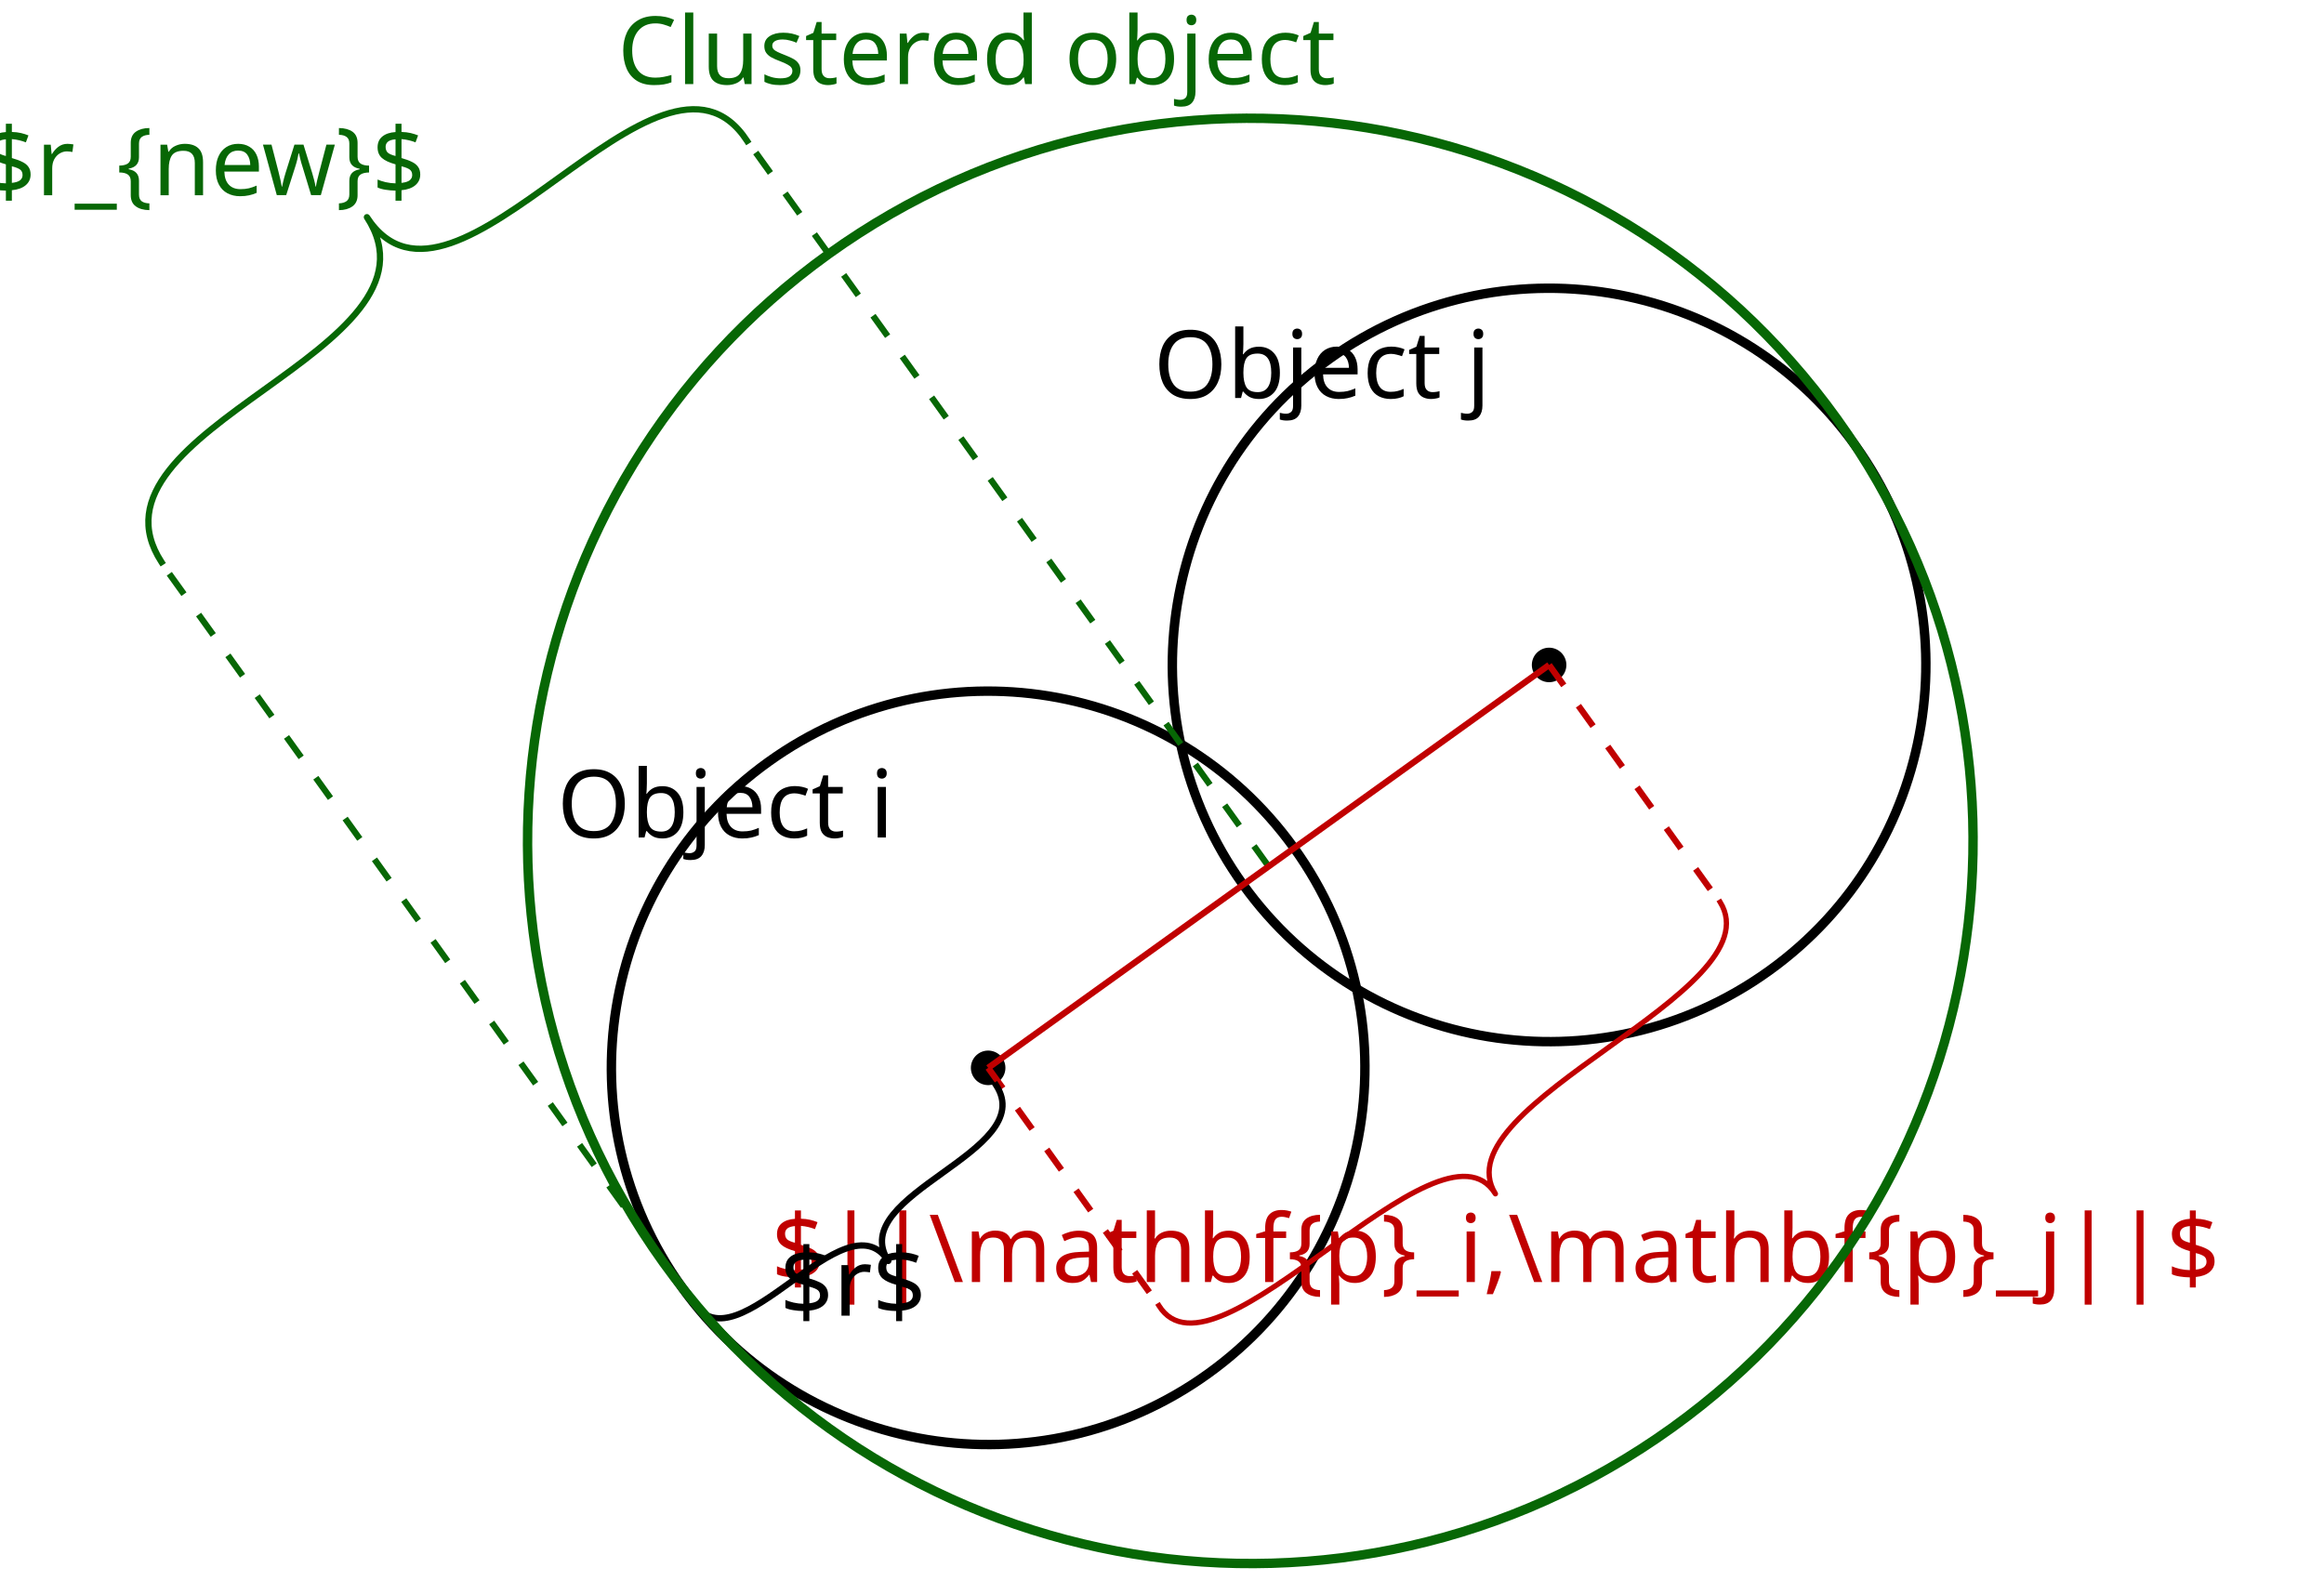
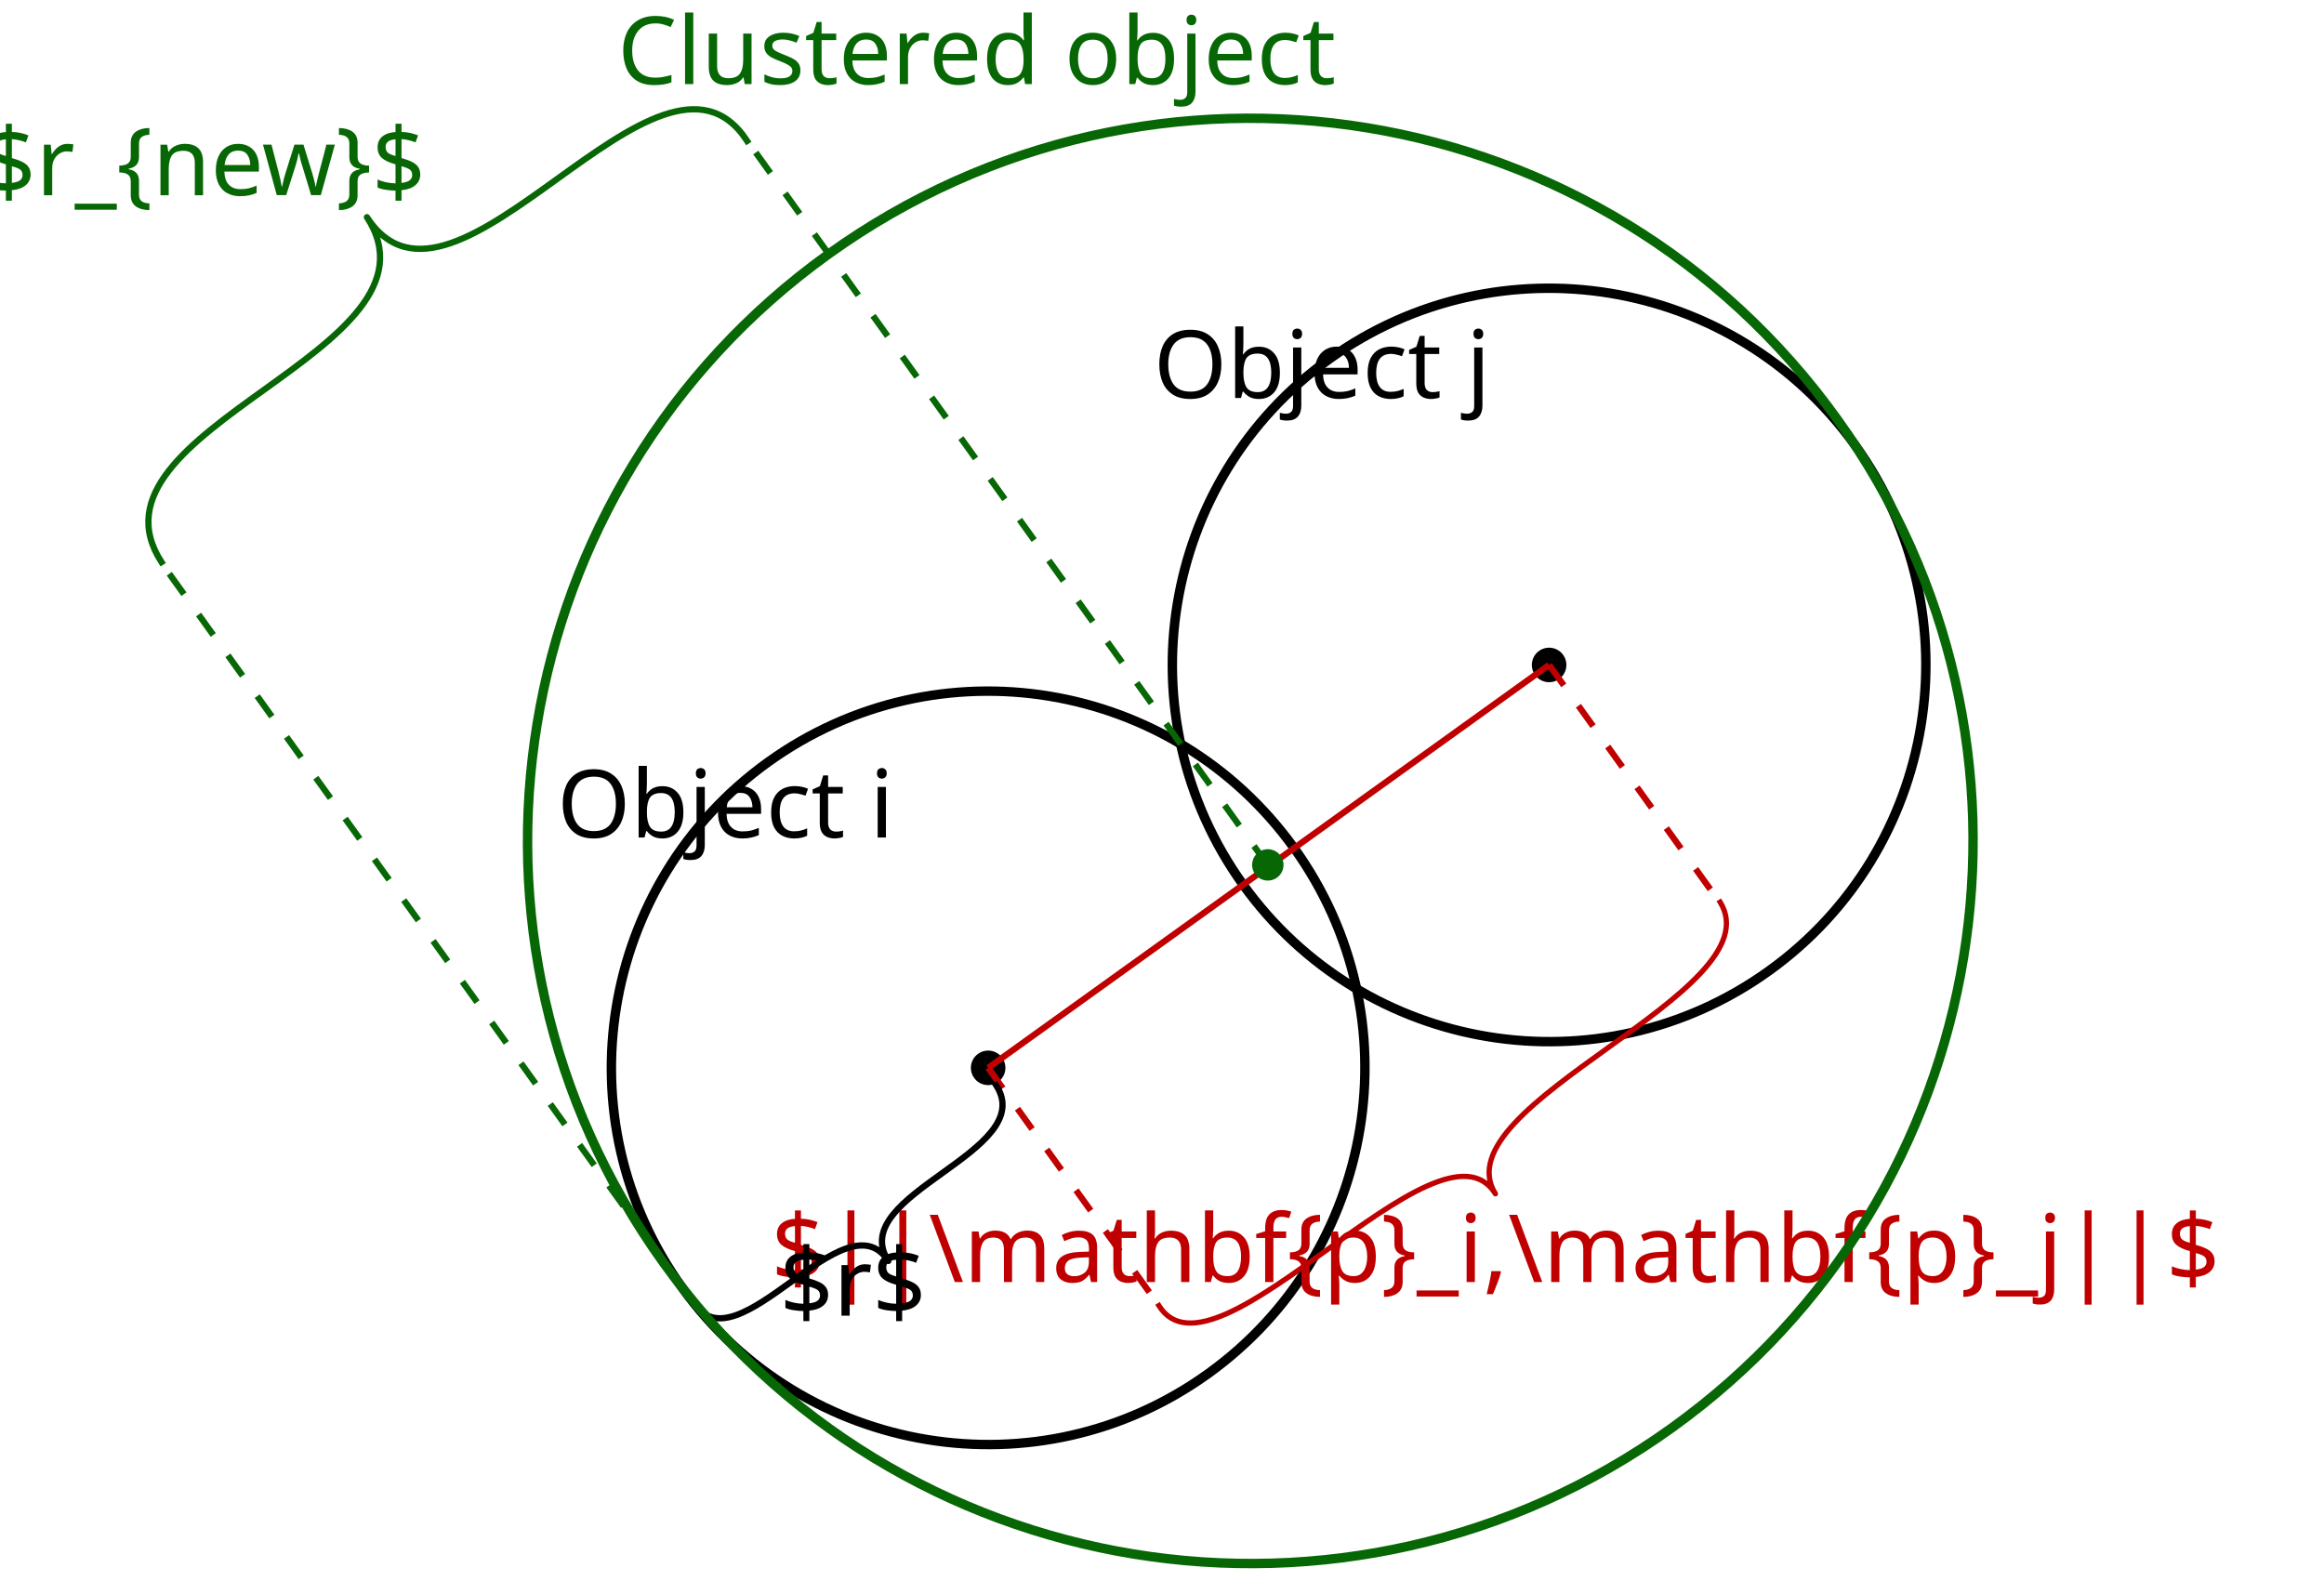
<svg xmlns="http://www.w3.org/2000/svg" width="370.119" height="251.801" id="svg2" version="1.1">
  <defs id="defs4" />
  <g id="layer1" transform="translate(-179.7082,-458.9657)">
    <path style="fill:none;stroke:#000000;stroke-width:1.5;stroke-linecap:round;stroke-linejoin:round;stroke-miterlimit:4;stroke-opacity:1;stroke-dasharray:none;stroke-dashoffset:0" id="path3757" d="m 370,602.362 c 0,33.137 -26.863,60 -60,60 -33.137,0 -60,-26.863 -60,-60 0,-33.137 26.863,-60 60,-60 33.137,0 60,26.863 60,60 z" transform="matrix(0.8121714,-0.5834189,0.5834189,0.8121714,-266.1222,320.6962)" />
    <path transform="matrix(0.8121714,-0.5834189,0.5834189,0.8121714,-176.7834,256.5201)" style="fill:none;stroke:#000000;stroke-width:1.5;stroke-linecap:round;stroke-linejoin:round;stroke-miterlimit:4;stroke-opacity:1;stroke-dasharray:none;stroke-dashoffset:0" id="path3757-8" d="m 370,602.362 c 0,33.137 -26.863,60 -60,60 -33.137,0 -60,-26.863 -60,-60 0,-33.137 26.863,-60 60,-60 33.137,0 60,26.863 60,60 z" />
    <path style="fill:#000000;fill-opacity:1;stroke:#000000;stroke-width:0.5;stroke-linecap:round;stroke-linejoin:round;stroke-miterlimit:4;stroke-opacity:1;stroke-dasharray:none;stroke-dashoffset:0" id="path3777" d="m 70,524.862 c 0,1.381 -1.119,2.5 -2.5,2.5 -1.381,0 -2.5,-1.119 -2.5,-2.5 0,-1.381 1.119,-2.5 2.5,-2.5 1.381,0 2.5,1.119 2.5,2.5 z" transform="matrix(0.8121714,-0.5834189,0.5834189,0.8121714,-23.95568,242.1604)" />
    <path transform="matrix(0.8121714,-0.5834189,0.5834189,0.8121714,65.38318,177.9844)" style="fill:#000000;fill-opacity:1;stroke:#000000;stroke-width:0.5;stroke-linecap:round;stroke-linejoin:round;stroke-miterlimit:4;stroke-opacity:1;stroke-dasharray:none;stroke-dashoffset:0" id="path3777-9" d="m 70,524.862 c 0,1.381 -1.119,2.5 -2.5,2.5 -1.381,0 -2.5,-1.119 -2.5,-2.5 0,-1.381 1.119,-2.5 2.5,-2.5 1.381,0 2.5,1.119 2.5,2.5 z" />
    <path style="fill:none;stroke:#c00000;stroke-width:1;stroke-linecap:butt;stroke-linejoin:miter;stroke-miterlimit:4;stroke-opacity:1;stroke-dasharray:4, 4;stroke-dashoffset:0" d="m 337.08,629.058 26.254,36.548" id="path3797" />
    <path style="fill:none;stroke:#c00000;stroke-width:1;stroke-linecap:butt;stroke-linejoin:miter;stroke-miterlimit:4;stroke-opacity:1;stroke-dasharray:4, 4;stroke-dashoffset:0" d="m 426.419,564.882 26.254,36.548" id="path3797-4" />
    <text xml:space="preserve" style="font-size:15px;font-style:normal;font-weight:normal;text-align:center;line-height:125%;letter-spacing:0px;word-spacing:0px;text-anchor:middle;fill:#c00000;fill-opacity:1;stroke:none;font-family:Sans" x="427.629" y="663.169" id="text3817">
      <tspan id="tspan3819" x="427.629" y="663.169">$||\mathbf{p}_i,\mathbf{p}_j||$</tspan>
    </text>
    <text xml:space="preserve" style="font-size:15px;font-style:normal;font-weight:normal;text-align:start;line-height:125%;letter-spacing:0px;word-spacing:0px;text-anchor:start;fill:#000000;fill-opacity:1;stroke:none;font-family:Sans" x="325.284" y="668.526" id="text3821">
      <tspan id="tspan3823" x="325.284" y="668.526" style="text-align:center;text-anchor:middle">$r$</tspan>
    </text>
    <path style="fill:none;stroke:#076705;stroke-width:1;stroke-linecap:butt;stroke-linejoin:miter;stroke-miterlimit:4;stroke-opacity:1;stroke-dasharray:4, 4;stroke-dashoffset:0" d="m 206.671,550.359 83.137,115.734" id="path3797-49" />
    <path style="fill:none;stroke:#076705;stroke-width:1;stroke-linecap:butt;stroke-linejoin:miter;stroke-miterlimit:4;stroke-opacity:1;stroke-dasharray:4, 4;stroke-dashoffset:0" d="m 300.071,483.266 83.137,115.734" id="path3797-4-8" />
    <text xml:space="preserve" style="font-size:15px;font-style:normal;font-weight:normal;text-align:start;line-height:125%;letter-spacing:0px;word-spacing:0px;text-anchor:start;fill:#076705;fill-opacity:1;stroke:none;font-family:Sans" x="221.918" y="490.061" id="text3846">
      <tspan id="tspan3848" x="221.918" y="490.061" style="text-align:center;text-anchor:middle;fill:#076705;fill-opacity:1;stroke:none">$r_{new}$</tspan>
    </text>
    <path style="fill:none;stroke:#000000;stroke-width:1;stroke-linecap:square;stroke-linejoin:round;stroke-miterlimit:4;stroke-opacity:1;stroke-dasharray:none" d="m 290.197,666.483 c 6.902,10.653 24.081,-17.323 30.983,-6.67 -6.902,-10.653 24.08,-17.323 17.179,-27.975" id="path3831-6-9" />
    <path style="fill:none;stroke:#076705;stroke-width:1;stroke-linecap:square;stroke-linejoin:round;stroke-miterlimit:4;stroke-opacity:1;stroke-dasharray:none" d="m 298.692,481.414 c -13.918,-21.398 -46.628,33.545 -60.548,12.146 13.918,21.398 -46.628,33.545 -32.711,54.941" id="path3831-6-9-5" />
    <path style="fill:none;stroke:#c00000;stroke-width:0.84;stroke-linecap:square;stroke-linejoin:round;stroke-miterlimit:4;stroke-opacity:1;stroke-dasharray:none" d="m 364.274,666.93 c 8.9,14.328 44.691,-32.137 53.592,-17.808 -8.9,-14.328 44.691,-32.137 35.792,-46.464" id="path3831-6-9-9" />
    <path style="fill:none;stroke:#076705;stroke-width:0.782;stroke-linecap:round;stroke-linejoin:round;stroke-miterlimit:4;stroke-opacity:1;stroke-dasharray:none;stroke-dashoffset:0" id="path3757-8-1" d="m 370,602.362 c 0,33.137 -26.863,60 -60,60 -33.137,0 -60,-26.863 -60,-60 0,-33.137 26.863,-60 60,-60 33.137,0 60,26.863 60,60 z" transform="matrix(1.558005,-1.119184,1.119184,1.558005,-778.3032,1.372643)" />
    <path style="fill:none;stroke:#c00000;stroke-width:1px;stroke-linecap:butt;stroke-linejoin:miter;stroke-opacity:1" d="m 337.08,629.058 89.339,-64.176" id="path4082" />
    <text xml:space="preserve" style="font-size:15px;font-style:normal;font-weight:normal;text-align:start;line-height:125%;letter-spacing:0px;word-spacing:0px;text-anchor:start;fill:#076705;fill-opacity:1;stroke:none;font-family:Sans" x="345" y="472.362" id="text4084">
      <tspan id="tspan4086" x="345" y="472.362" style="text-align:center;text-anchor:middle;fill:#076705;fill-opacity:1">Clustered object</tspan>
    </text>
    <text xml:space="preserve" style="font-size:15px;font-style:normal;font-weight:normal;text-align:start;line-height:125%;letter-spacing:0px;word-spacing:0px;text-anchor:start;fill:#000000;fill-opacity:1;stroke:none;font-family:Sans" x="305" y="592.362" id="text4088">
      <tspan id="tspan4090" x="305" y="592.362" style="text-align:center;text-anchor:middle">Object i</tspan>
    </text>
    <text xml:space="preserve" style="font-size:15px;font-style:normal;font-weight:normal;text-align:start;line-height:125%;letter-spacing:0px;word-spacing:0px;text-anchor:start;fill:#000000;fill-opacity:1;stroke:none;font-family:Sans" x="400" y="522.362" id="text4092">
      <tspan id="tspan4094" x="400" y="522.362" style="text-align:center;text-anchor:middle">Object j</tspan>
    </text>
+     <path d="m 70,524.862 a 2.5,2.5 0 1 1 -5,0 2.5,2.5 0 1 1 5,0 z" id="path3008" style="fill:#076705;fill-opacity:1;stroke:none;stroke-width:0.5;stroke-linecap:round;stroke-linejoin:round;stroke-miterlimit:4;stroke-opacity:1;stroke-dasharray:none;stroke-dashoffset:0" transform="matrix(0.8121714,-0.5834189,0.5834189,0.8121714,20.58511,209.8335)" />
  </g>
</svg>
